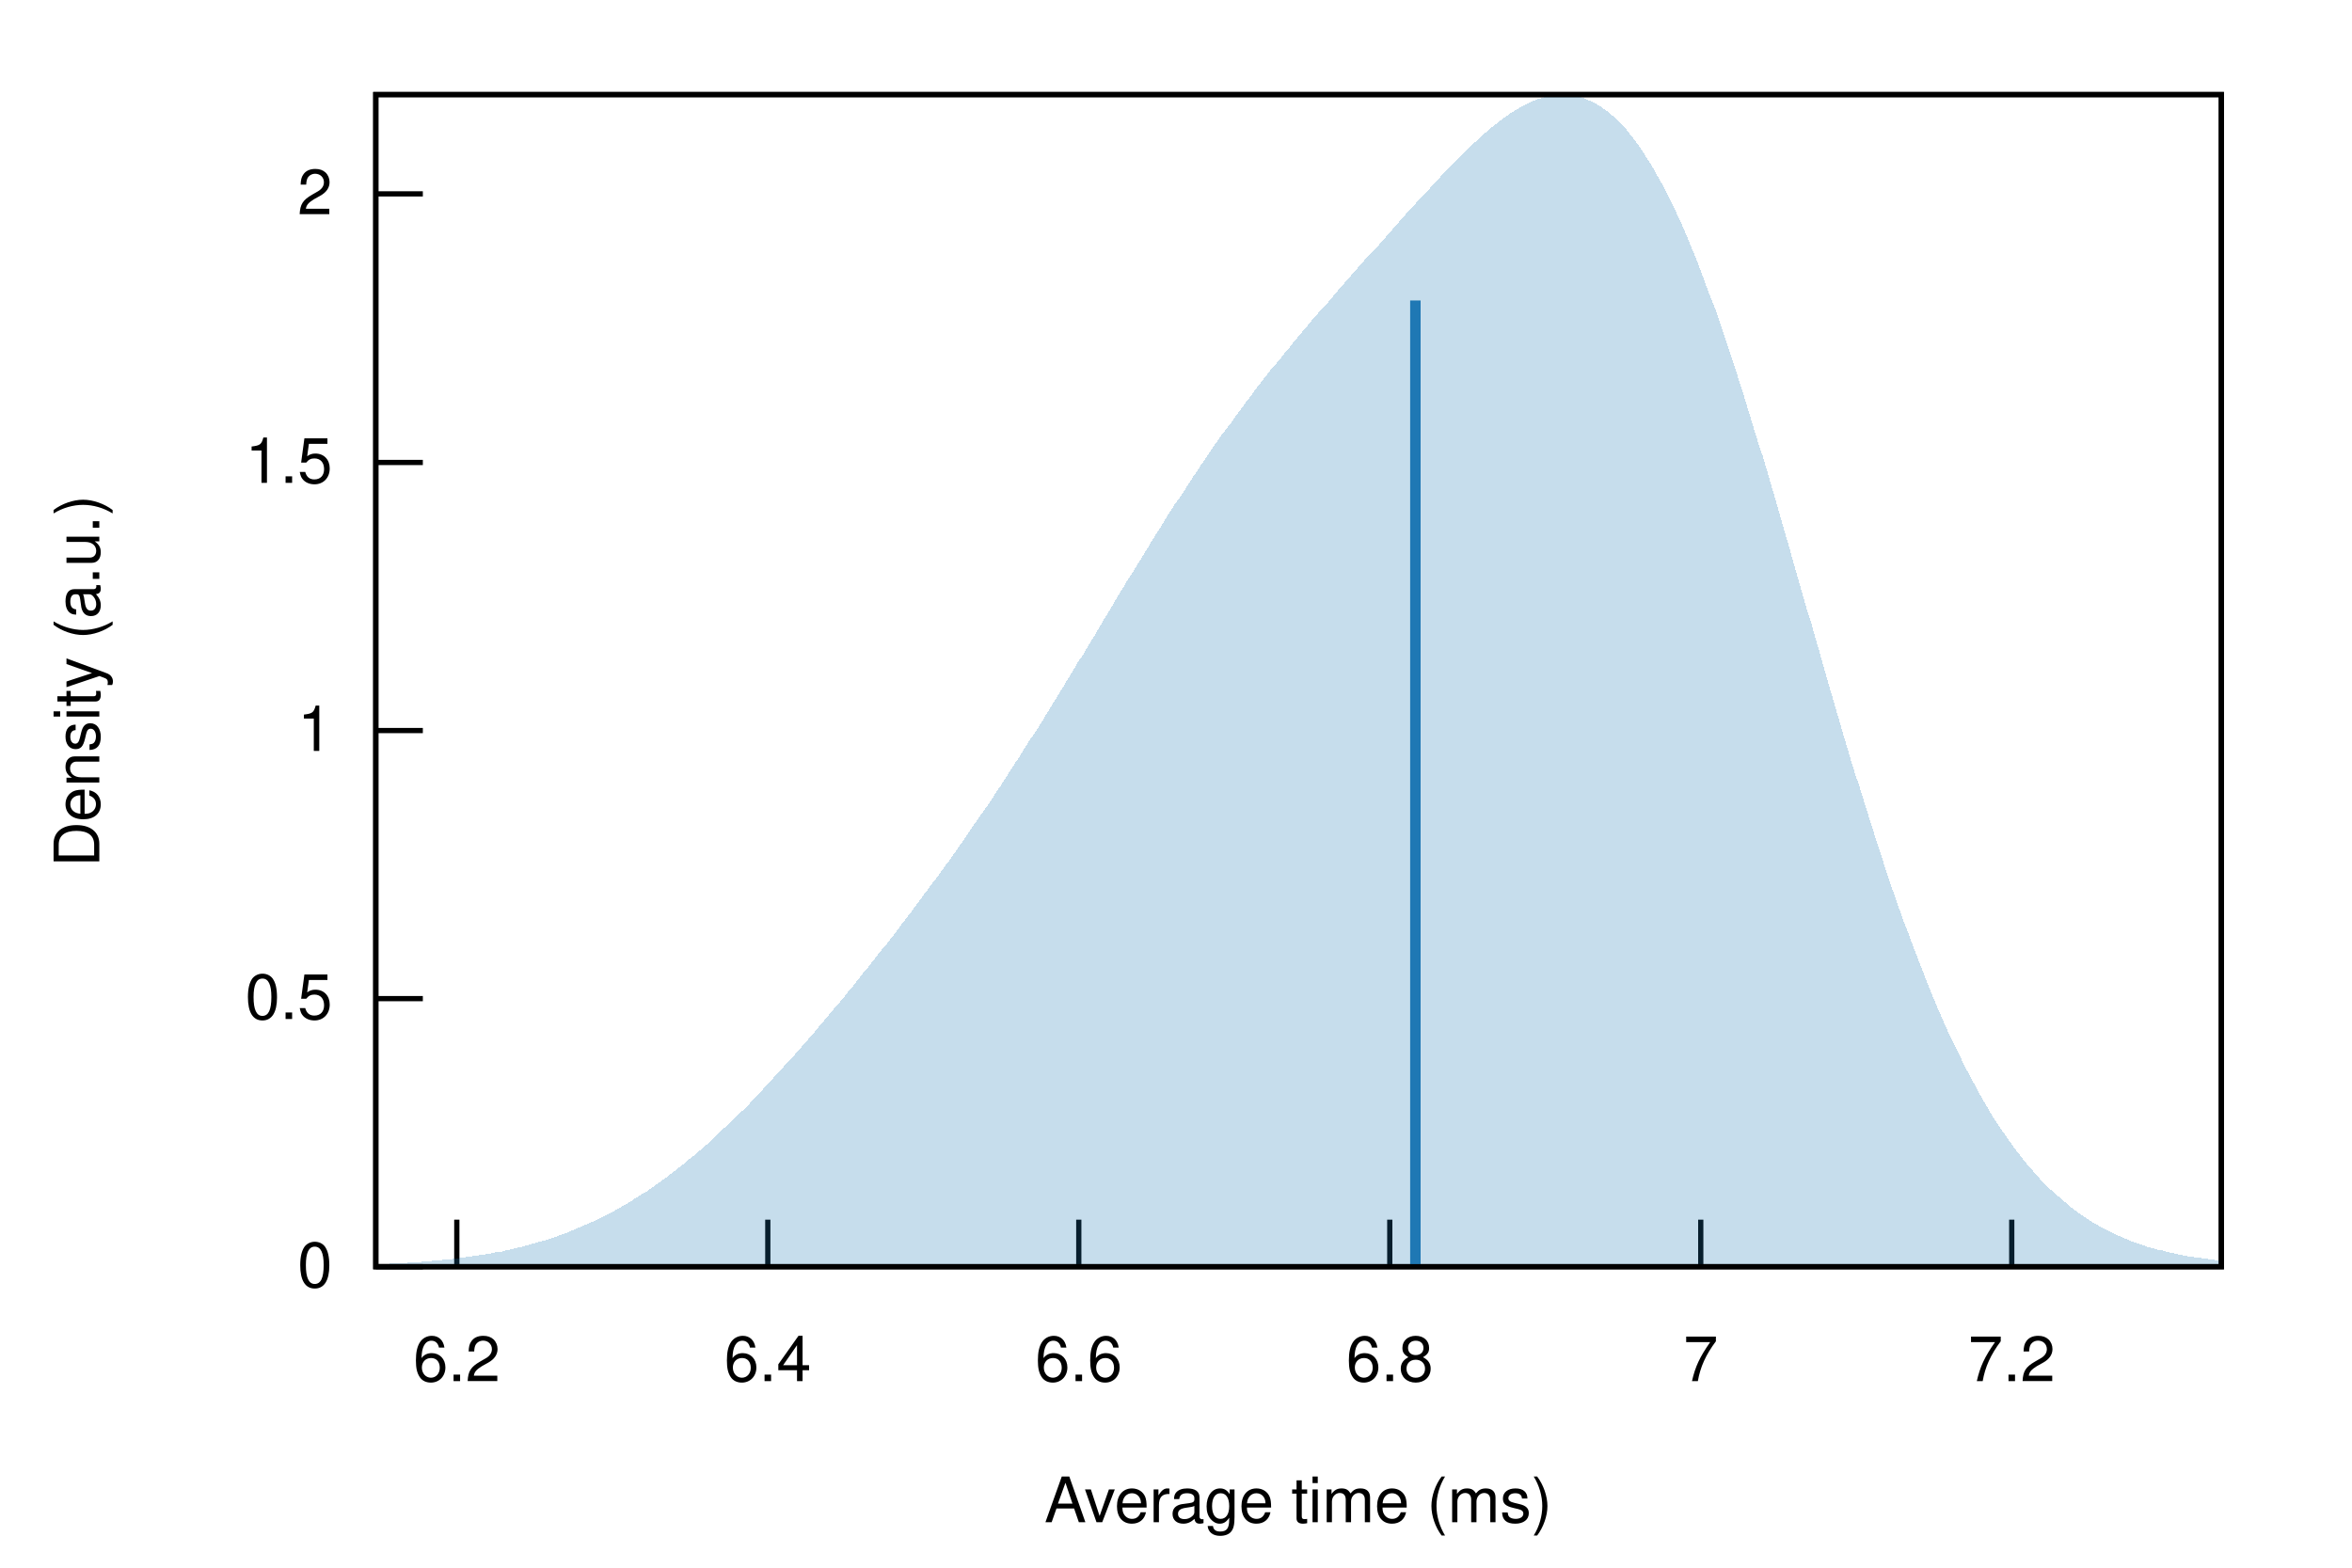
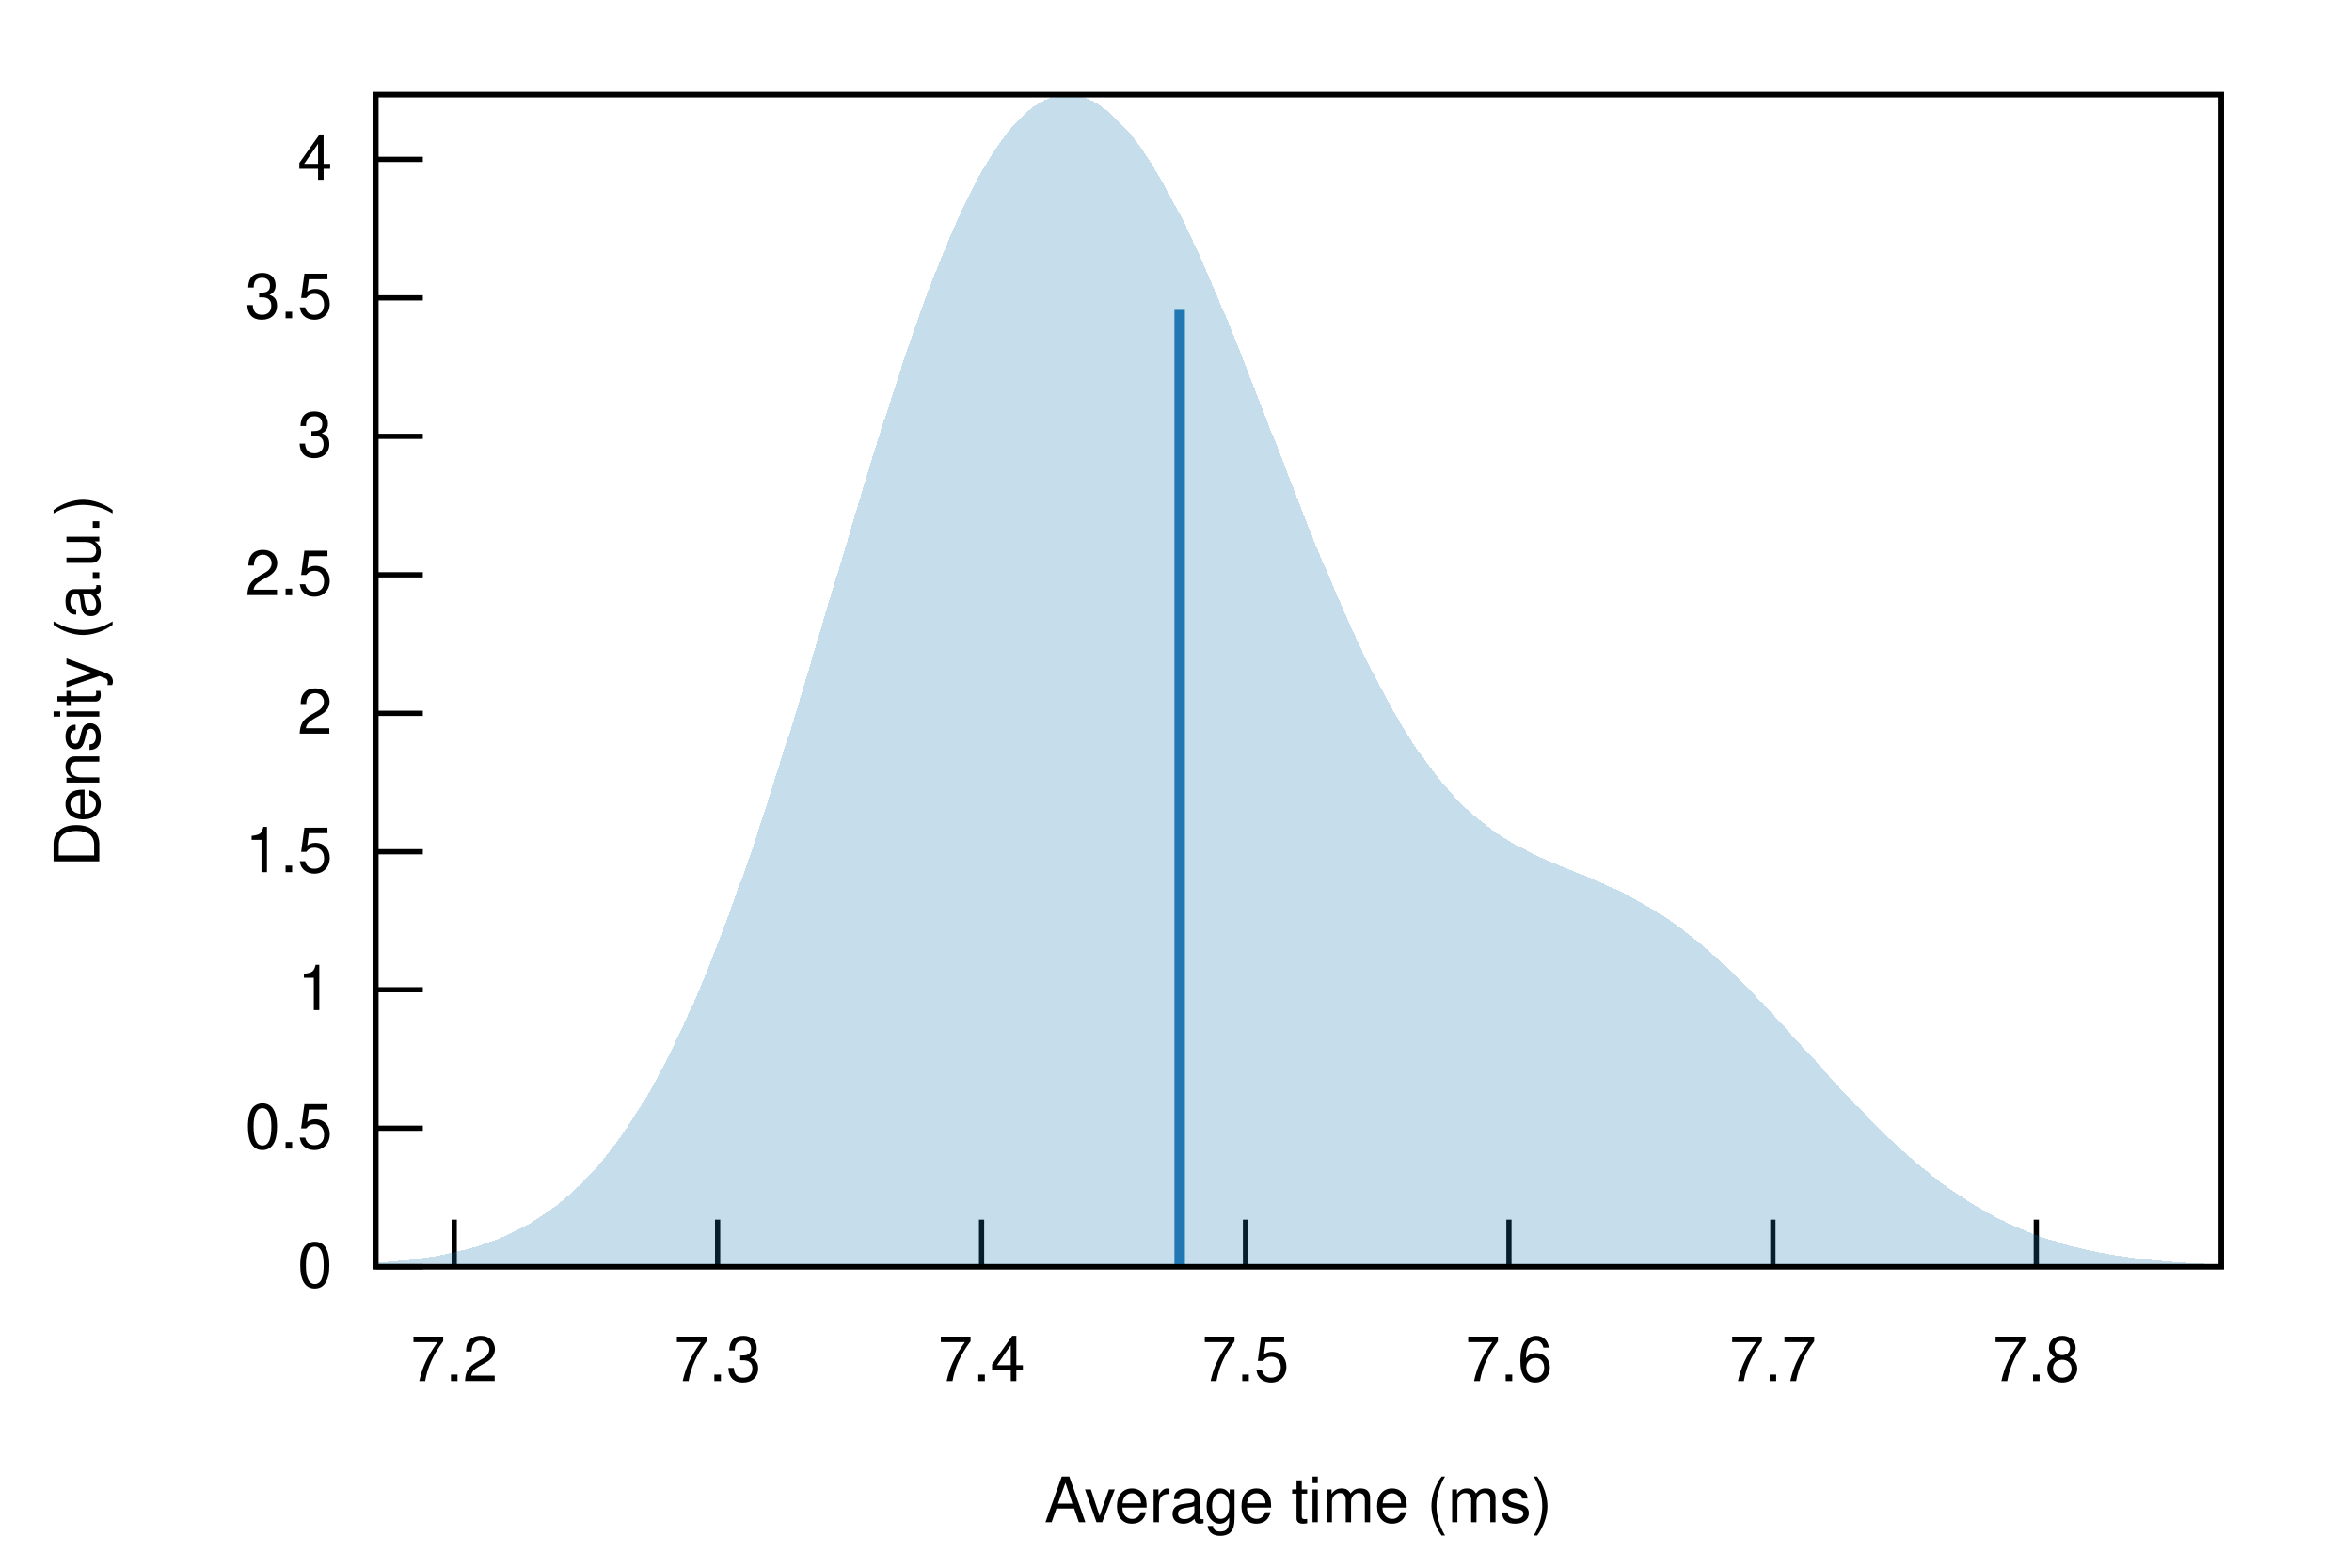
<svg xmlns="http://www.w3.org/2000/svg" xmlns:xlink="http://www.w3.org/1999/xlink" viewBox="0 0 450 300">
  <g id="gnuplot_canvas">
    <rect x="0" y="0" width="450" height="300" fill="none" />
    <defs>
      <circle id="gpDot" r="0.5" stroke-width="0.5" stroke="currentColor" />
      <path id="gpPt0" stroke-width="0.222" stroke="currentColor" d="M-1,0 h2 M0,-1 v2" />
      <path id="gpPt1" stroke-width="0.222" stroke="currentColor" d="M-1,-1 L1,1 M1,-1 L-1,1" />
      <path id="gpPt2" stroke-width="0.222" stroke="currentColor" d="M-1,0 L1,0 M0,-1 L0,1 M-1,-1 L1,1 M-1,1 L1,-1" />
      <rect id="gpPt3" stroke-width="0.222" stroke="currentColor" x="-1" y="-1" width="2" height="2" />
      <rect id="gpPt4" stroke-width="0.222" stroke="currentColor" fill="currentColor" x="-1" y="-1" width="2" height="2" />
      <circle id="gpPt5" stroke-width="0.222" stroke="currentColor" cx="0" cy="0" r="1" />
      <use xlink:href="#gpPt5" id="gpPt6" fill="currentColor" stroke="none" />
      <path id="gpPt7" stroke-width="0.222" stroke="currentColor" d="M0,-1.33 L-1.33,0.67 L1.33,0.67 z" />
      <use xlink:href="#gpPt7" id="gpPt8" fill="currentColor" stroke="none" />
      <use xlink:href="#gpPt7" id="gpPt9" stroke="currentColor" transform="rotate(180)" />
      <use xlink:href="#gpPt9" id="gpPt10" fill="currentColor" stroke="none" />
      <use xlink:href="#gpPt3" id="gpPt11" stroke="currentColor" transform="rotate(45)" />
      <use xlink:href="#gpPt11" id="gpPt12" fill="currentColor" stroke="none" />
      <path id="gpPt13" stroke-width="0.222" stroke="currentColor" d="M0,1.330 L1.265,0.411 L0.782,-1.067 L-0.782,-1.076 L-1.265,0.411 z" />
      <use xlink:href="#gpPt13" id="gpPt14" fill="currentColor" stroke="none" />
      <filter id="textbox" filterUnits="objectBoundingBox" x="0" y="0" height="1" width="1">
        <feFlood flood-color="white" flood-opacity="1" result="bgnd" />
        <feComposite in="SourceGraphic" in2="bgnd" operator="atop" />
      </filter>
      <filter id="greybox" filterUnits="objectBoundingBox" x="0" y="0" height="1" width="1">
        <feFlood flood-color="lightgrey" flood-opacity="1" result="grey" />
        <feComposite in="SourceGraphic" in2="grey" operator="atop" />
      </filter>
    </defs>
    <g fill="none" color="white" stroke="currentColor" stroke-width="1.00" stroke-linecap="butt" stroke-linejoin="miter">
</g>
    <g fill="none" color="black" stroke="currentColor" stroke-width="1.00" stroke-linecap="butt" stroke-linejoin="miter">
      <path stroke="black" d="M71.9,242.4 L80.9,242.4  " />
      <g transform="translate(63.6,246.3)" stroke="none" fill="black" font-family="Helvetica" font-size="12.00" text-anchor="end">
        <text>
          <tspan font-family="Helvetica"> 0</tspan>
        </text>
      </g>
    </g>
    <g fill="none" color="black" stroke="currentColor" stroke-width="1.00" stroke-linecap="butt" stroke-linejoin="miter">
-       <path stroke="black" d="M71.9,191.1 L80.9,191.1  " />
-       <g transform="translate(63.6,195.0)" stroke="none" fill="black" font-family="Helvetica" font-size="12.00" text-anchor="end">
+       <path stroke="black" d="M71.9,215.9 L80.9,215.9  " />
+       <g transform="translate(63.6,219.8)" stroke="none" fill="black" font-family="Helvetica" font-size="12.00" text-anchor="end">
        <text>
          <tspan font-family="Helvetica"> 0.5</tspan>
        </text>
      </g>
    </g>
    <g fill="none" color="black" stroke="currentColor" stroke-width="1.00" stroke-linecap="butt" stroke-linejoin="miter">
-       <path stroke="black" d="M71.9,139.8 L80.9,139.8  " />
-       <g transform="translate(63.6,143.7)" stroke="none" fill="black" font-family="Helvetica" font-size="12.00" text-anchor="end">
+       <path stroke="black" d="M71.9,189.4 L80.9,189.4  " />
+       <g transform="translate(63.6,193.3)" stroke="none" fill="black" font-family="Helvetica" font-size="12.00" text-anchor="end">
        <text>
          <tspan font-family="Helvetica"> 1</tspan>
        </text>
      </g>
    </g>
    <g fill="none" color="black" stroke="currentColor" stroke-width="1.00" stroke-linecap="butt" stroke-linejoin="miter">
-       <path stroke="black" d="M71.9,88.5 L80.9,88.5  " />
-       <g transform="translate(63.6,92.4)" stroke="none" fill="black" font-family="Helvetica" font-size="12.00" text-anchor="end">
+       <path stroke="black" d="M71.9,163.0 L80.9,163.0  " />
+       <g transform="translate(63.6,166.9)" stroke="none" fill="black" font-family="Helvetica" font-size="12.00" text-anchor="end">
        <text>
          <tspan font-family="Helvetica"> 1.5</tspan>
        </text>
      </g>
    </g>
    <g fill="none" color="black" stroke="currentColor" stroke-width="1.00" stroke-linecap="butt" stroke-linejoin="miter">
-       <path stroke="black" d="M71.9,37.1 L80.9,37.1  " />
-       <g transform="translate(63.6,41.0)" stroke="none" fill="black" font-family="Helvetica" font-size="12.00" text-anchor="end">
+       <path stroke="black" d="M71.9,136.5 L80.9,136.5  " />
+       <g transform="translate(63.6,140.4)" stroke="none" fill="black" font-family="Helvetica" font-size="12.00" text-anchor="end">
        <text>
          <tspan font-family="Helvetica"> 2</tspan>
        </text>
      </g>
    </g>
    <g fill="none" color="black" stroke="currentColor" stroke-width="1.00" stroke-linecap="butt" stroke-linejoin="miter">
-       <path stroke="black" d="M87.4,242.4 L87.4,233.4  " />
-       <g transform="translate(87.4,264.3)" stroke="none" fill="black" font-family="Helvetica" font-size="12.00" text-anchor="middle">
-         <text>
-           <tspan font-family="Helvetica"> 6.2</tspan>
-         </text>
-       </g>
-     </g>
-     <g fill="none" color="black" stroke="currentColor" stroke-width="1.00" stroke-linecap="butt" stroke-linejoin="miter">
-       <path stroke="black" d="M146.9,242.4 L146.9,233.4  " />
-       <g transform="translate(146.9,264.3)" stroke="none" fill="black" font-family="Helvetica" font-size="12.00" text-anchor="middle">
-         <text>
-           <tspan font-family="Helvetica"> 6.4</tspan>
-         </text>
-       </g>
-     </g>
-     <g fill="none" color="black" stroke="currentColor" stroke-width="1.00" stroke-linecap="butt" stroke-linejoin="miter">
-       <path stroke="black" d="M206.4,242.4 L206.4,233.4  " />
-       <g transform="translate(206.4,264.3)" stroke="none" fill="black" font-family="Helvetica" font-size="12.00" text-anchor="middle">
-         <text>
-           <tspan font-family="Helvetica"> 6.6</tspan>
-         </text>
-       </g>
-     </g>
-     <g fill="none" color="black" stroke="currentColor" stroke-width="1.00" stroke-linecap="butt" stroke-linejoin="miter">
-       <path stroke="black" d="M265.9,242.4 L265.9,233.4  " />
-       <g transform="translate(265.9,264.3)" stroke="none" fill="black" font-family="Helvetica" font-size="12.00" text-anchor="middle">
-         <text>
-           <tspan font-family="Helvetica"> 6.8</tspan>
-         </text>
-       </g>
-     </g>
-     <g fill="none" color="black" stroke="currentColor" stroke-width="1.00" stroke-linecap="butt" stroke-linejoin="miter">
-       <path stroke="black" d="M325.4,242.4 L325.4,233.4  " />
-       <g transform="translate(325.4,264.3)" stroke="none" fill="black" font-family="Helvetica" font-size="12.00" text-anchor="middle">
-         <text>
-           <tspan font-family="Helvetica"> 7</tspan>
-         </text>
-       </g>
-     </g>
-     <g fill="none" color="black" stroke="currentColor" stroke-width="1.00" stroke-linecap="butt" stroke-linejoin="miter">
-       <path stroke="black" d="M384.9,242.4 L384.9,233.4  " />
-       <g transform="translate(384.9,264.3)" stroke="none" fill="black" font-family="Helvetica" font-size="12.00" text-anchor="middle">
+       <path stroke="black" d="M71.9,110.0 L80.9,110.0  " />
+       <g transform="translate(63.6,113.9)" stroke="none" fill="black" font-family="Helvetica" font-size="12.00" text-anchor="end">
+         <text>
+           <tspan font-family="Helvetica"> 2.5</tspan>
+         </text>
+       </g>
+     </g>
+     <g fill="none" color="black" stroke="currentColor" stroke-width="1.00" stroke-linecap="butt" stroke-linejoin="miter">
+       <path stroke="black" d="M71.9,83.5 L80.9,83.5  " />
+       <g transform="translate(63.6,87.4)" stroke="none" fill="black" font-family="Helvetica" font-size="12.00" text-anchor="end">
+         <text>
+           <tspan font-family="Helvetica"> 3</tspan>
+         </text>
+       </g>
+     </g>
+     <g fill="none" color="black" stroke="currentColor" stroke-width="1.00" stroke-linecap="butt" stroke-linejoin="miter">
+       <path stroke="black" d="M71.9,57.0 L80.9,57.0  " />
+       <g transform="translate(63.6,60.9)" stroke="none" fill="black" font-family="Helvetica" font-size="12.00" text-anchor="end">
+         <text>
+           <tspan font-family="Helvetica"> 3.5</tspan>
+         </text>
+       </g>
+     </g>
+     <g fill="none" color="black" stroke="currentColor" stroke-width="1.00" stroke-linecap="butt" stroke-linejoin="miter">
+       <path stroke="black" d="M71.9,30.5 L80.9,30.5  " />
+       <g transform="translate(63.6,34.4)" stroke="none" fill="black" font-family="Helvetica" font-size="12.00" text-anchor="end">
+         <text>
+           <tspan font-family="Helvetica"> 4</tspan>
+         </text>
+       </g>
+     </g>
+     <g fill="none" color="black" stroke="currentColor" stroke-width="1.00" stroke-linecap="butt" stroke-linejoin="miter">
+       <path stroke="black" d="M86.9,242.4 L86.9,233.4  " />
+       <g transform="translate(86.9,264.3)" stroke="none" fill="black" font-family="Helvetica" font-size="12.00" text-anchor="middle">
        <text>
          <tspan font-family="Helvetica"> 7.2</tspan>
+         </text>
+       </g>
+     </g>
+     <g fill="none" color="black" stroke="currentColor" stroke-width="1.00" stroke-linecap="butt" stroke-linejoin="miter">
+       <path stroke="black" d="M137.3,242.4 L137.3,233.4  " />
+       <g transform="translate(137.3,264.3)" stroke="none" fill="black" font-family="Helvetica" font-size="12.00" text-anchor="middle">
+         <text>
+           <tspan font-family="Helvetica"> 7.3</tspan>
+         </text>
+       </g>
+     </g>
+     <g fill="none" color="black" stroke="currentColor" stroke-width="1.00" stroke-linecap="butt" stroke-linejoin="miter">
+       <path stroke="black" d="M187.8,242.4 L187.8,233.4  " />
+       <g transform="translate(187.8,264.3)" stroke="none" fill="black" font-family="Helvetica" font-size="12.00" text-anchor="middle">
+         <text>
+           <tspan font-family="Helvetica"> 7.4</tspan>
+         </text>
+       </g>
+     </g>
+     <g fill="none" color="black" stroke="currentColor" stroke-width="1.00" stroke-linecap="butt" stroke-linejoin="miter">
+       <path stroke="black" d="M238.3,242.4 L238.3,233.4  " />
+       <g transform="translate(238.3,264.3)" stroke="none" fill="black" font-family="Helvetica" font-size="12.00" text-anchor="middle">
+         <text>
+           <tspan font-family="Helvetica"> 7.5</tspan>
+         </text>
+       </g>
+     </g>
+     <g fill="none" color="black" stroke="currentColor" stroke-width="1.00" stroke-linecap="butt" stroke-linejoin="miter">
+       <path stroke="black" d="M288.7,242.4 L288.7,233.4  " />
+       <g transform="translate(288.7,264.3)" stroke="none" fill="black" font-family="Helvetica" font-size="12.00" text-anchor="middle">
+         <text>
+           <tspan font-family="Helvetica"> 7.6</tspan>
+         </text>
+       </g>
+     </g>
+     <g fill="none" color="black" stroke="currentColor" stroke-width="1.00" stroke-linecap="butt" stroke-linejoin="miter">
+       <path stroke="black" d="M339.2,242.4 L339.2,233.4  " />
+       <g transform="translate(339.2,264.3)" stroke="none" fill="black" font-family="Helvetica" font-size="12.00" text-anchor="middle">
+         <text>
+           <tspan font-family="Helvetica"> 7.7</tspan>
+         </text>
+       </g>
+     </g>
+     <g fill="none" color="black" stroke="currentColor" stroke-width="1.00" stroke-linecap="butt" stroke-linejoin="miter">
+       <path stroke="black" d="M389.6,242.4 L389.6,233.4  " />
+       <g transform="translate(389.6,264.3)" stroke="none" fill="black" font-family="Helvetica" font-size="12.00" text-anchor="middle">
+         <text>
+           <tspan font-family="Helvetica"> 7.8</tspan>
        </text>
      </g>
    </g>
    <g fill="none" color="black" stroke="currentColor" stroke-width="1.00" stroke-linecap="butt" stroke-linejoin="miter">
</g>
    <g fill="none" color="black" stroke="currentColor" stroke-width="1.00" stroke-linecap="butt" stroke-linejoin="miter">
      <path stroke="black" d="M71.9,18.1 L71.9,242.4 L425.0,242.4 L425.0,18.1 L71.9,18.1 Z  " />
    </g>
    <g fill="none" color="black" stroke="currentColor" stroke-width="1.00" stroke-linecap="butt" stroke-linejoin="miter">
      <g transform="translate(19.0,130.3) rotate(270)" stroke="none" fill="black" font-family="Helvetica" font-size="12.00" text-anchor="middle">
        <text>
          <tspan font-family="Helvetica">Density (a.u.)</tspan>
        </text>
      </g>
    </g>
    <g fill="none" color="black" stroke="currentColor" stroke-width="1.00" stroke-linecap="butt" stroke-linejoin="miter">
      <g transform="translate(248.4,291.3)" stroke="none" fill="black" font-family="Helvetica" font-size="12.00" text-anchor="middle">
        <text>
          <tspan font-family="Helvetica">Average time (ms)</tspan>
        </text>
      </g>
    </g>
    <g fill="none" color="black" stroke="currentColor" stroke-width="1.00" stroke-linecap="butt" stroke-linejoin="miter">
</g>
    <g id="gnuplot_plot_1">
      <g fill="none" color="black" stroke="currentColor" stroke-width="1.00" stroke-linecap="butt" stroke-linejoin="miter">
        <g stroke="none" shape-rendering="crispEdges">
-           <polygon fill="rgb( 31, 120, 180)" fill-opacity="0.25" points="71.9,242.0 72.6,241.9 73.3,241.9 74.0,241.9 74.7,241.8 75.4,241.8 76.1,241.8 76.9,241.7 77.6,241.7 78.3,241.6 79.0,241.6 79.7,241.5 80.4,241.5 81.1,241.4 81.8,241.4 82.5,241.3 83.2,241.2 83.9,241.2 84.6,241.1 85.3,241.0 86.1,241.0 86.8,240.9 87.5,240.8 88.2,240.7 88.9,240.6 89.6,240.5 90.3,240.4 91.0,240.3 91.7,240.2 92.4,240.1 93.1,240.0 93.8,239.9 94.5,239.7 95.3,239.6 96.0,239.5 96.7,239.3 97.4,239.2 98.1,239.0 98.8,238.8 99.5,238.7 100.2,238.5 100.9,238.3 101.6,238.1 102.3,237.9 103.0,237.7 103.7,237.5 104.5,237.3 105.2,237.1 105.9,236.8 106.6,236.6 107.3,236.3 108.0,236.1 108.7,235.8 109.4,235.5 110.1,235.2 110.8,234.9 111.5,234.6 112.2,234.3 112.9,234.0 113.6,233.7 114.4,233.3 115.1,233.0 115.8,232.6 116.5,232.3 117.2,231.9 117.9,231.5 118.6,231.1 119.3,230.7 120.0,230.3 120.7,229.9 121.4,229.4 122.1,229.0 122.8,228.5 123.6,228.1 124.3,227.6 125.0,227.1 125.7,226.6 126.4,226.1 127.1,225.6 127.8,225.1 128.5,224.5 129.2,224.0 129.9,223.4 130.6,222.9 131.3,222.3 132.0,221.7 132.8,221.1 133.5,220.5 134.2,219.9 134.9,219.3 135.6,218.7 136.3,218.0 137.0,217.4 137.7,216.7 138.4,216.0 139.1,215.4 139.8,214.7 140.5,214.0 141.2,213.3 142.0,212.6 142.7,211.9 143.4,211.2 144.1,210.4 144.8,209.7 145.5,209.0 146.2,208.2 146.9,207.5 147.6,206.7 148.3,205.9 149.0,205.2 149.7,204.4 150.4,203.6 151.2,202.8 151.9,202.0 152.6,201.2 153.3,200.4 154.0,199.6 154.7,198.8 155.4,198.0 156.1,197.2 156.8,196.3 157.5,195.5 158.2,194.7 158.9,193.8 159.6,193.0 160.4,192.1 161.1,191.3 161.8,190.4 162.5,189.5 163.2,188.7 163.9,187.8 164.6,186.9 165.3,186.0 166.0,185.2 166.7,184.3 167.4,183.4 168.1,182.5 168.8,181.6 169.6,180.7 170.3,179.8 171.0,178.9 171.7,178.0 172.4,177.0 173.1,176.1 173.8,175.2 174.5,174.3 175.2,173.3 175.9,172.4 176.6,171.4 177.3,170.5 178.0,169.5 178.7,168.6 179.5,167.6 180.2,166.6 180.9,165.6 181.6,164.7 182.3,163.7 183.0,162.7 183.7,161.7 184.4,160.7 185.1,159.7 185.8,158.6 186.5,157.6 187.2,156.6 187.9,155.6 188.7,154.5 189.4,153.5 190.1,152.4 190.8,151.3 191.5,150.3 192.2,149.2 192.9,148.1 193.6,147.0 194.3,145.9 195.0,144.9 195.7,143.7 196.4,142.6 197.1,141.5 197.9,140.4 198.6,139.3 199.3,138.2 200.0,137.0 200.7,135.9 201.4,134.7 202.1,133.6 202.8,132.4 203.5,131.3 204.2,130.1 204.9,129.0 205.6,127.8 206.3,126.6 207.1,125.5 207.8,124.3 208.5,123.1 209.2,122.0 209.9,120.8 210.6,119.6 211.3,118.4 212.0,117.3 212.7,116.1 213.4,114.9 214.1,113.7 214.8,112.6 215.5,111.4 216.3,110.2 217.0,109.1 217.7,107.9 218.4,106.8 219.1,105.6 219.8,104.5 220.5,103.3 221.2,102.2 221.9,101.1 222.6,100.0 223.3,98.8 224.0,97.7 224.7,96.6 225.5,95.5 226.2,94.5 226.9,93.4 227.6,92.3 228.3,91.2 229.0,90.2 229.7,89.1 230.4,88.1 231.1,87.1 231.8,86.0 232.5,85.0 233.2,84.0 233.9,83.0 234.7,82.0 235.4,81.1 236.1,80.1 236.8,79.1 237.5,78.2 238.2,77.2 238.9,76.3 239.6,75.4 240.3,74.4 241.0,73.5 241.7,72.6 242.4,71.7 243.1,70.8 243.9,69.9 244.6,69.1 245.3,68.2 246.0,67.3 246.7,66.5 247.4,65.6 248.1,64.8 248.8,63.9 249.5,63.1 250.2,62.3 250.9,61.4 251.6,60.6 252.3,59.8 253.0,59.0 253.8,58.2 254.5,57.4 255.2,56.5 255.9,55.7 256.6,54.9 257.3,54.1 258.0,53.3 258.7,52.5 259.4,51.7 260.1,50.9 260.8,50.1 261.5,49.3 262.2,48.5 263.0,47.8 263.7,47.0 264.4,46.2 265.1,45.4 265.8,44.6 266.5,43.8 267.2,43.0 267.9,42.2 268.6,41.4 269.3,40.6 270.0,39.9 270.7,39.1 271.4,38.3 272.2,37.5 272.9,36.8 273.6,36.0 274.3,35.2 275.0,34.5 275.7,33.7 276.4,33.0 277.1,32.2 277.8,31.5 278.5,30.8 279.2,30.1 279.9,29.4 280.6,28.7 281.4,28.0 282.1,27.3 282.8,26.7 283.5,26.0 284.2,25.4 284.9,24.8 285.6,24.2 286.3,23.7 287.0,23.1 287.7,22.6 288.4,22.1 289.1,21.6 289.8,21.2 290.6,20.7 291.3,20.3 292.0,20.0 292.7,19.6 293.4,19.3 294.1,19.0 294.8,18.8 295.5,18.6 296.2,18.4 296.9,18.3 297.6,18.2 298.3,18.1 299.0,18.1 299.8,18.1 300.5,18.2 301.2,18.3 301.9,18.4 302.6,18.6 303.3,18.9 304.0,19.2 304.7,19.5 305.4,19.9 306.1,20.3 306.8,20.8 307.5,21.3 308.2,21.9 309.0,22.5 309.7,23.2 310.4,23.9 311.1,24.7 311.8,25.6 312.5,26.5 313.2,27.4 313.9,28.4 314.6,29.5 315.3,30.6 316.0,31.7 316.7,32.9 317.4,34.2 318.2,35.5 318.9,36.9 319.6,38.3 320.3,39.7 321.0,41.3 321.7,42.8 322.4,44.4 323.1,46.1 323.8,47.8 324.5,49.5 325.2,51.3 325.9,53.2 326.6,55.1 327.3,57.0 328.1,58.9 328.8,60.9 329.5,63.0 330.2,65.1 330.9,67.2 331.6,69.3 332.3,71.5 333.0,73.7 333.7,75.9 334.4,78.2 335.1,80.5 335.8,82.8 336.5,85.1 337.3,87.4 338.0,89.8 338.7,92.2 339.4,94.6 340.1,97.0 340.8,99.5 341.5,101.9 342.2,104.3 342.9,106.8 343.6,109.3 344.3,111.7 345.0,114.2 345.7,116.6 346.5,119.1 347.2,121.6 347.9,124.0 348.6,126.5 349.3,128.9 350.0,131.4 350.7,133.8 351.4,136.2 352.1,138.6 352.8,141.0 353.5,143.3 354.2,145.7 354.9,148.0 355.7,150.3 356.4,152.6 357.1,154.8 357.8,157.1 358.5,159.3 359.2,161.5 359.9,163.6 360.6,165.8 361.3,167.9 362.0,170.0 362.7,172.0 363.4,174.0 364.1,176.0 364.9,178.0 365.6,179.9 366.3,181.8 367.0,183.6 367.7,185.4 368.4,187.2 369.1,189.0 369.8,190.7 370.5,192.4 371.2,194.0 371.9,195.6 372.6,197.2 373.3,198.7 374.1,200.2 374.8,201.7 375.5,203.2 376.2,204.6 376.9,205.9 377.6,207.2 378.3,208.5 379.0,209.8 379.7,211.0 380.4,212.2 381.1,213.4 381.8,214.5 382.5,215.6 383.3,216.7 384.0,217.7 384.7,218.7 385.4,219.7 386.1,220.6 386.8,221.5 387.5,222.4 388.2,223.2 388.9,224.0 389.6,224.8 390.3,225.6 391.0,226.3 391.7,227.1 392.4,227.7 393.2,228.4 393.9,229.0 394.6,229.7 395.3,230.2 396.0,230.8 396.7,231.4 397.4,231.9 398.1,232.4 398.8,232.9 399.5,233.3 400.2,233.8 400.9,234.2 401.6,234.6 402.4,235.0 403.1,235.4 403.8,235.7 404.5,236.1 405.2,236.4 405.9,236.7 406.6,237.0 407.3,237.3 408.0,237.6 408.7,237.8 409.4,238.1 410.1,238.3 410.8,238.6 411.6,238.8 412.3,239.0 413.0,239.2 413.7,239.3 414.4,239.5 415.1,239.7 415.8,239.8 416.5,240.0 417.2,240.1 417.9,240.3 418.6,240.4 419.3,240.5 420.0,240.6 420.8,240.7 421.5,240.8 422.2,240.9 422.9,241.0 423.6,241.1 424.3,241.2 425.0,241.3 425.0,242.4 424.3,242.4 423.6,242.4 422.9,242.4 422.2,242.4 421.5,242.4 420.8,242.4 420.0,242.4 419.3,242.4 418.6,242.4 417.9,242.4 417.2,242.4 416.5,242.4 415.8,242.4 415.1,242.4 414.4,242.4 413.7,242.4 413.0,242.4 412.3,242.4 411.6,242.4 410.8,242.4 410.1,242.4 409.4,242.4 408.7,242.4 408.0,242.4 407.3,242.4 406.6,242.4 405.9,242.4 405.2,242.4 404.5,242.4 403.8,242.4 403.1,242.4 402.4,242.4 401.6,242.4 400.9,242.4 400.2,242.4 399.5,242.4 398.8,242.4 398.1,242.4 397.4,242.4 396.7,242.4 396.0,242.4 395.3,242.4 394.6,242.4 393.9,242.4 393.2,242.4 392.4,242.4 391.7,242.4 391.0,242.4 390.3,242.4 389.6,242.4 388.9,242.4 388.2,242.4 387.5,242.4 386.8,242.4 386.1,242.4 385.4,242.4 384.7,242.4 384.0,242.4 383.3,242.4 382.5,242.4 381.8,242.4 381.1,242.4 380.4,242.4 379.7,242.4 379.0,242.4 378.3,242.4 377.6,242.4 376.9,242.4 376.2,242.4 375.5,242.4 374.8,242.4 374.1,242.4 373.3,242.4 372.6,242.4 371.9,242.4 371.2,242.4 370.5,242.4 369.8,242.4 369.1,242.4 368.4,242.4 367.7,242.4 367.0,242.4 366.3,242.4 365.6,242.4 364.9,242.4 364.1,242.4 363.4,242.4 362.7,242.4 362.0,242.4 361.3,242.4 360.6,242.4 359.9,242.4 359.2,242.4 358.5,242.4 357.8,242.4 357.1,242.4 356.4,242.4 355.7,242.4 354.9,242.4 354.2,242.4 353.5,242.4 352.8,242.4 352.1,242.4 351.4,242.4 350.7,242.4 350.0,242.4 349.3,242.4 348.6,242.4 347.9,242.4 347.2,242.4 346.5,242.4 345.7,242.4 345.0,242.4 344.3,242.4 343.6,242.4 342.9,242.4 342.2,242.4 341.5,242.4 340.8,242.4 340.1,242.4 339.4,242.4 338.7,242.4 338.0,242.4 337.3,242.4 336.5,242.4 335.8,242.4 335.1,242.4 334.4,242.4 333.7,242.4 333.0,242.4 332.3,242.4 331.6,242.4 330.9,242.4 330.2,242.4 329.5,242.4 328.8,242.4 328.1,242.4 327.3,242.4 326.6,242.4 325.9,242.4 325.2,242.4 324.5,242.4 323.8,242.4 323.1,242.4 322.4,242.4 321.7,242.4 321.0,242.4 320.3,242.4 319.6,242.4 318.9,242.4 318.2,242.4 317.4,242.4 316.7,242.4 316.0,242.4 315.3,242.4 314.6,242.4 313.9,242.4 313.2,242.4 312.5,242.4 311.8,242.4 311.1,242.4 310.4,242.4 309.7,242.4 309.0,242.4 308.2,242.4 307.5,242.4 306.8,242.4 306.1,242.4 305.4,242.4 304.7,242.4 304.0,242.4 303.3,242.4 302.6,242.4 301.9,242.4 301.2,242.4 300.5,242.4 299.8,242.4 299.0,242.4 298.3,242.4 297.6,242.4 296.9,242.4 296.2,242.4 295.5,242.4 294.8,242.4 294.1,242.4 293.4,242.4 292.7,242.4 292.0,242.4 291.3,242.4 290.6,242.4 289.8,242.4 289.1,242.4 288.4,242.4 287.7,242.4 287.0,242.4 286.3,242.4 285.6,242.4 284.9,242.4 284.2,242.4 283.5,242.4 282.8,242.4 282.1,242.4 281.4,242.4 280.6,242.4 279.9,242.4 279.2,242.4 278.5,242.4 277.8,242.4 277.1,242.4 276.4,242.4 275.7,242.4 275.0,242.4 274.3,242.4 273.6,242.4 272.9,242.4 272.2,242.4 271.4,242.4 270.7,242.4 270.0,242.4 269.3,242.4 268.6,242.4 267.9,242.4 267.2,242.4 266.5,242.4 265.8,242.4 265.1,242.4 264.4,242.4 263.7,242.4 263.0,242.4 262.2,242.4 261.5,242.4 260.8,242.4 260.1,242.4 259.4,242.4 258.7,242.4 258.0,242.4 257.3,242.4 256.6,242.4 255.9,242.4 255.2,242.4 254.5,242.4 253.8,242.4 253.0,242.4 252.3,242.4 251.6,242.4 250.9,242.4 250.2,242.4 249.5,242.4 248.8,242.4 248.1,242.4 247.4,242.4 246.7,242.4 246.0,242.4 245.3,242.4 244.6,242.4 243.9,242.4 243.1,242.4 242.4,242.4 241.7,242.4 241.0,242.4 240.3,242.4 239.6,242.4 238.9,242.4 238.2,242.4 237.5,242.4 236.8,242.4 236.1,242.4 235.4,242.4 234.7,242.4 233.9,242.4 233.2,242.4 232.5,242.4 231.8,242.4 231.1,242.4 230.4,242.4 229.7,242.4 229.0,242.4 228.3,242.4 227.6,242.4 226.9,242.4 226.2,242.4 225.5,242.4 224.7,242.4 224.0,242.4 223.3,242.4 222.6,242.4 221.9,242.4 221.2,242.4 220.5,242.4 219.8,242.4 219.1,242.4 218.4,242.4 217.7,242.4 217.0,242.4 216.3,242.4 215.5,242.4 214.8,242.4 214.1,242.4 213.4,242.4 212.7,242.4 212.0,242.4 211.3,242.4 210.6,242.4 209.9,242.4 209.2,242.4 208.5,242.4 207.8,242.4 207.1,242.4 206.3,242.4 205.6,242.4 204.9,242.4 204.2,242.4 203.5,242.4 202.8,242.4 202.1,242.4 201.4,242.4 200.7,242.4 200.0,242.4 199.3,242.4 198.6,242.4 197.9,242.4 197.1,242.4 196.4,242.4 195.7,242.4 195.0,242.4 194.3,242.4 193.6,242.4 192.9,242.4 192.2,242.4 191.5,242.4 190.8,242.4 190.1,242.4 189.4,242.4 188.7,242.4 187.9,242.4 187.2,242.4 186.5,242.4 185.8,242.4 185.1,242.4 184.4,242.4 183.7,242.4 183.0,242.4 182.3,242.4 181.6,242.4 180.9,242.4 180.2,242.4 179.5,242.4 178.7,242.4 178.0,242.4 177.3,242.4 176.6,242.4 175.9,242.4 175.2,242.4 174.5,242.4 173.8,242.4 173.1,242.4 172.4,242.4 171.7,242.4 171.0,242.4 170.3,242.4 169.6,242.4 168.8,242.4 168.1,242.4 167.4,242.4 166.7,242.4 166.0,242.4 165.3,242.4 164.6,242.4 163.9,242.4 163.2,242.4 162.5,242.4 161.8,242.4 161.1,242.4 160.4,242.4 159.6,242.4 158.9,242.4 158.2,242.4 157.5,242.4 156.8,242.4 156.1,242.4 155.4,242.4 154.7,242.4 154.0,242.4 153.3,242.4 152.6,242.4 151.9,242.4 151.2,242.4 150.4,242.4 149.7,242.4 149.0,242.4 148.3,242.4 147.6,242.4 146.9,242.4 146.2,242.4 145.5,242.4 144.8,242.4 144.1,242.4 143.4,242.4 142.7,242.4 142.0,242.4 141.2,242.4 140.5,242.4 139.8,242.4 139.1,242.4 138.4,242.4 137.7,242.4 137.0,242.4 136.3,242.4 135.6,242.4 134.9,242.4 134.2,242.4 133.5,242.4 132.8,242.4 132.0,242.4 131.3,242.4 130.6,242.4 129.9,242.4 129.2,242.4 128.5,242.4 127.8,242.4 127.1,242.4 126.4,242.4 125.7,242.4 125.0,242.4 124.3,242.4 123.6,242.4 122.8,242.4 122.1,242.4 121.4,242.4 120.7,242.4 120.0,242.4 119.3,242.4 118.6,242.4 117.9,242.4 117.2,242.4 116.5,242.4 115.8,242.4 115.1,242.4 114.4,242.4 113.6,242.4 112.9,242.4 112.2,242.4 111.5,242.4 110.8,242.4 110.1,242.4 109.4,242.4 108.7,242.4 108.0,242.4 107.3,242.4 106.6,242.4 105.9,242.4 105.2,242.4 104.5,242.4 103.7,242.4 103.0,242.4 102.3,242.4 101.6,242.4 100.9,242.4 100.2,242.4 99.5,242.4 98.8,242.4 98.1,242.4 97.4,242.4 96.7,242.4 96.0,242.4 95.3,242.4 94.5,242.4 93.8,242.4 93.1,242.4 92.4,242.4 91.7,242.4 91.0,242.4 90.3,242.4 89.6,242.4 88.9,242.4 88.2,242.4 87.5,242.4 86.8,242.4 86.1,242.4 85.3,242.4 84.6,242.4 83.9,242.4 83.2,242.4 82.5,242.4 81.8,242.4 81.1,242.4 80.4,242.4 79.7,242.4 79.0,242.4 78.3,242.4 77.6,242.4 76.9,242.4 76.1,242.4 75.4,242.4 74.7,242.4 74.0,242.4 73.3,242.4 72.6,242.4 71.9,242.4 " />
+           <polygon fill="rgb( 31, 120, 180)" fill-opacity="0.25" points="71.9,241.7 72.6,241.6 73.3,241.6 74.0,241.5 74.7,241.4 75.4,241.4 76.1,241.3 76.9,241.2 77.6,241.2 78.3,241.1 79.0,241.0 79.7,240.9 80.4,240.8 81.1,240.7 81.8,240.6 82.5,240.5 83.2,240.4 83.9,240.3 84.6,240.1 85.3,240.0 86.1,239.8 86.8,239.7 87.5,239.5 88.2,239.3 88.9,239.2 89.6,239.0 90.3,238.8 91.0,238.6 91.7,238.4 92.4,238.1 93.1,237.9 93.8,237.6 94.5,237.4 95.3,237.1 96.0,236.8 96.7,236.5 97.4,236.2 98.1,235.8 98.8,235.5 99.5,235.1 100.2,234.8 100.9,234.4 101.6,234.0 102.3,233.5 103.0,233.1 103.7,232.6 104.5,232.1 105.2,231.6 105.9,231.1 106.6,230.6 107.3,230.0 108.0,229.4 108.7,228.8 109.4,228.2 110.1,227.5 110.8,226.9 111.5,226.2 112.2,225.4 112.9,224.7 113.6,223.9 114.4,223.1 115.1,222.3 115.8,221.4 116.5,220.5 117.2,219.6 117.9,218.7 118.6,217.7 119.3,216.7 120.0,215.7 120.7,214.6 121.4,213.5 122.1,212.4 122.8,211.3 123.6,210.1 124.3,208.9 125.0,207.6 125.7,206.3 126.4,205.0 127.1,203.7 127.8,202.3 128.5,200.9 129.2,199.4 129.9,198.0 130.6,196.5 131.3,194.9 132.0,193.4 132.8,191.7 133.5,190.1 134.2,188.4 134.9,186.7 135.6,185.0 136.3,183.2 137.0,181.4 137.7,179.6 138.4,177.8 139.1,175.9 139.8,174.0 140.5,172.0 141.2,170.0 142.0,168.0 142.7,166.0 143.4,164.0 144.1,161.9 144.8,159.8 145.5,157.6 146.2,155.5 146.9,153.3 147.6,151.1 148.3,148.9 149.0,146.7 149.7,144.4 150.4,142.2 151.2,139.9 151.9,137.6 152.6,135.3 153.3,132.9 154.0,130.6 154.7,128.3 155.4,125.9 156.1,123.5 156.8,121.2 157.5,118.8 158.2,116.4 158.9,114.1 159.6,111.7 160.4,109.3 161.1,106.9 161.8,104.6 162.5,102.2 163.2,99.8 163.9,97.5 164.6,95.2 165.3,92.8 166.0,90.5 166.7,88.2 167.4,85.9 168.1,83.7 168.8,81.4 169.6,79.2 170.3,77.0 171.0,74.8 171.7,72.7 172.4,70.5 173.1,68.4 173.8,66.3 174.5,64.3 175.2,62.3 175.9,60.3 176.6,58.3 177.3,56.4 178.0,54.6 178.7,52.7 179.5,50.9 180.2,49.1 180.9,47.4 181.6,45.7 182.3,44.1 183.0,42.5 183.7,41.0 184.4,39.4 185.1,38.0 185.8,36.6 186.5,35.2 187.2,33.9 187.9,32.6 188.7,31.4 189.4,30.2 190.1,29.1 190.8,28.1 191.5,27.0 192.2,26.1 192.9,25.2 193.6,24.3 194.3,23.5 195.0,22.8 195.7,22.1 196.4,21.5 197.1,20.9 197.9,20.3 198.6,19.9 199.3,19.5 200.0,19.1 200.7,18.8 201.4,18.5 202.1,18.4 202.8,18.2 203.5,18.1 204.2,18.1 204.9,18.1 205.6,18.2 206.3,18.3 207.1,18.5 207.8,18.8 208.5,19.1 209.2,19.4 209.9,19.8 210.6,20.3 211.3,20.8 212.0,21.3 212.7,21.9 213.4,22.6 214.1,23.3 214.8,24.0 215.5,24.8 216.3,25.6 217.0,26.5 217.7,27.5 218.4,28.4 219.1,29.5 219.8,30.5 220.5,31.6 221.2,32.8 221.9,34.0 222.6,35.2 223.3,36.5 224.0,37.8 224.7,39.1 225.5,40.5 226.2,41.9 226.9,43.3 227.6,44.8 228.3,46.3 229.0,47.8 229.7,49.3 230.4,50.9 231.1,52.5 231.8,54.2 232.5,55.8 233.2,57.5 233.9,59.2 234.7,60.9 235.4,62.6 236.1,64.4 236.8,66.1 237.5,67.9 238.2,69.7 238.9,71.5 239.6,73.3 240.3,75.1 241.0,76.9 241.7,78.7 242.4,80.5 243.1,82.4 243.9,84.2 244.6,86.0 245.3,87.8 246.0,89.7 246.7,91.5 247.4,93.3 248.1,95.1 248.8,96.9 249.5,98.7 250.2,100.5 250.9,102.2 251.6,104.0 252.3,105.7 253.0,107.4 253.8,109.1 254.5,110.8 255.2,112.5 255.9,114.1 256.6,115.7 257.3,117.3 258.0,118.9 258.7,120.5 259.4,122.0 260.1,123.5 260.8,125.0 261.5,126.5 262.2,127.9 263.0,129.3 263.7,130.7 264.4,132.0 265.1,133.3 265.8,134.6 266.5,135.9 267.2,137.1 267.9,138.3 268.6,139.5 269.3,140.6 270.0,141.7 270.7,142.8 271.4,143.8 272.2,144.8 272.9,145.8 273.6,146.8 274.3,147.7 275.0,148.6 275.7,149.5 276.4,150.3 277.1,151.1 277.8,151.9 278.5,152.7 279.2,153.4 279.9,154.1 280.6,154.8 281.4,155.4 282.1,156.1 282.8,156.7 283.5,157.2 284.2,157.8 284.9,158.3 285.6,158.9 286.3,159.4 287.0,159.8 287.7,160.3 288.4,160.7 289.1,161.2 289.8,161.6 290.6,162.0 291.3,162.3 292.0,162.7 292.7,163.1 293.4,163.4 294.1,163.8 294.8,164.1 295.5,164.4 296.2,164.7 296.9,165.0 297.6,165.3 298.3,165.6 299.0,165.9 299.8,166.2 300.5,166.5 301.2,166.8 301.9,167.1 302.6,167.3 303.3,167.6 304.0,167.9 304.7,168.2 305.4,168.5 306.1,168.8 306.8,169.1 307.5,169.5 308.2,169.8 309.0,170.1 309.7,170.4 310.4,170.8 311.1,171.1 311.8,171.5 312.5,171.9 313.2,172.3 313.9,172.7 314.6,173.1 315.3,173.5 316.0,173.9 316.7,174.3 317.4,174.8 318.2,175.2 318.9,175.7 319.6,176.2 320.3,176.7 321.0,177.2 321.7,177.7 322.4,178.3 323.1,178.8 323.8,179.4 324.5,179.9 325.2,180.5 325.9,181.1 326.6,181.7 327.3,182.3 328.1,183.0 328.8,183.6 329.5,184.3 330.2,184.9 330.9,185.6 331.6,186.3 332.3,187.0 333.0,187.7 333.7,188.4 334.4,189.1 335.1,189.8 335.8,190.5 336.5,191.3 337.3,192.0 338.0,192.8 338.7,193.5 339.4,194.3 340.1,195.1 340.8,195.8 341.5,196.6 342.2,197.4 342.9,198.2 343.6,198.9 344.3,199.7 345.0,200.5 345.7,201.3 346.5,202.1 347.2,202.8 347.9,203.6 348.6,204.4 349.3,205.2 350.0,206.0 350.7,206.7 351.4,207.5 352.1,208.3 352.8,209.0 353.5,209.8 354.2,210.5 354.9,211.3 355.7,212.0 356.4,212.7 357.1,213.5 357.8,214.2 358.5,214.9 359.2,215.6 359.9,216.3 360.6,217.0 361.3,217.7 362.0,218.3 362.7,219.0 363.4,219.7 364.1,220.3 364.9,220.9 365.6,221.6 366.3,222.2 367.0,222.8 367.7,223.4 368.4,223.9 369.1,224.5 369.8,225.1 370.5,225.6 371.2,226.2 371.9,226.7 372.6,227.2 373.3,227.7 374.1,228.2 374.8,228.7 375.5,229.1 376.2,229.6 376.9,230.1 377.6,230.5 378.3,230.9 379.0,231.3 379.7,231.7 380.4,232.1 381.1,232.5 381.8,232.9 382.5,233.3 383.3,233.6 384.0,234.0 384.7,234.3 385.4,234.6 386.1,234.9 386.8,235.2 387.5,235.5 388.2,235.8 388.9,236.1 389.6,236.3 390.3,236.6 391.0,236.9 391.7,237.1 392.4,237.3 393.2,237.5 393.9,237.8 394.6,238.0 395.3,238.2 396.0,238.4 396.7,238.6 397.4,238.7 398.1,238.9 398.8,239.1 399.5,239.2 400.2,239.4 400.9,239.5 401.6,239.7 402.4,239.8 403.1,239.9 403.8,240.1 404.5,240.2 405.2,240.3 405.9,240.4 406.6,240.5 407.3,240.6 408.0,240.7 408.7,240.8 409.4,240.9 410.1,241.0 410.8,241.0 411.6,241.1 412.3,241.2 413.0,241.2 413.7,241.3 414.4,241.4 415.1,241.4 415.8,241.5 416.5,241.5 417.2,241.6 417.9,241.6 418.6,241.7 419.3,241.7 420.0,241.8 420.8,241.8 421.5,241.8 422.2,241.9 422.9,241.9 423.6,241.9 424.3,242.0 425.0,242.0 425.0,242.4 424.3,242.4 423.6,242.4 422.9,242.4 422.2,242.4 421.5,242.4 420.8,242.4 420.0,242.4 419.3,242.4 418.6,242.4 417.9,242.4 417.2,242.4 416.5,242.4 415.8,242.4 415.1,242.4 414.4,242.4 413.7,242.4 413.0,242.4 412.3,242.4 411.6,242.4 410.8,242.4 410.1,242.4 409.4,242.4 408.7,242.4 408.0,242.4 407.3,242.4 406.6,242.4 405.9,242.4 405.2,242.4 404.5,242.4 403.8,242.4 403.1,242.4 402.4,242.4 401.6,242.4 400.9,242.4 400.2,242.4 399.5,242.4 398.8,242.4 398.1,242.4 397.4,242.4 396.7,242.4 396.0,242.4 395.3,242.4 394.6,242.4 393.9,242.4 393.2,242.4 392.4,242.4 391.7,242.4 391.0,242.4 390.3,242.4 389.6,242.4 388.9,242.4 388.2,242.4 387.5,242.4 386.8,242.4 386.1,242.4 385.4,242.4 384.7,242.4 384.0,242.4 383.3,242.4 382.5,242.4 381.8,242.4 381.1,242.4 380.4,242.4 379.7,242.4 379.0,242.4 378.3,242.4 377.6,242.4 376.9,242.4 376.2,242.4 375.5,242.4 374.8,242.4 374.1,242.4 373.3,242.4 372.6,242.4 371.9,242.4 371.2,242.4 370.5,242.4 369.8,242.4 369.1,242.4 368.4,242.4 367.7,242.4 367.0,242.4 366.3,242.4 365.6,242.4 364.9,242.4 364.1,242.4 363.4,242.4 362.7,242.4 362.0,242.4 361.3,242.4 360.6,242.4 359.9,242.4 359.2,242.4 358.5,242.4 357.8,242.4 357.1,242.4 356.4,242.4 355.7,242.4 354.9,242.4 354.2,242.4 353.5,242.4 352.8,242.4 352.1,242.4 351.4,242.4 350.7,242.4 350.0,242.4 349.3,242.4 348.6,242.4 347.9,242.4 347.2,242.4 346.5,242.4 345.7,242.4 345.0,242.4 344.3,242.4 343.6,242.4 342.9,242.4 342.2,242.4 341.5,242.4 340.8,242.4 340.1,242.4 339.4,242.4 338.7,242.4 338.0,242.4 337.3,242.4 336.5,242.4 335.8,242.4 335.1,242.4 334.4,242.4 333.7,242.4 333.0,242.4 332.3,242.4 331.6,242.4 330.9,242.4 330.2,242.4 329.5,242.4 328.8,242.4 328.1,242.4 327.3,242.4 326.6,242.4 325.9,242.4 325.2,242.4 324.5,242.4 323.8,242.4 323.1,242.4 322.4,242.4 321.7,242.4 321.0,242.4 320.3,242.4 319.6,242.4 318.9,242.4 318.2,242.4 317.4,242.4 316.7,242.4 316.0,242.4 315.3,242.4 314.6,242.4 313.9,242.4 313.2,242.4 312.5,242.4 311.8,242.4 311.1,242.4 310.4,242.4 309.7,242.4 309.0,242.4 308.2,242.4 307.5,242.4 306.8,242.4 306.1,242.4 305.4,242.4 304.7,242.4 304.0,242.4 303.3,242.4 302.6,242.4 301.9,242.4 301.2,242.4 300.5,242.4 299.8,242.4 299.0,242.4 298.3,242.4 297.6,242.4 296.9,242.4 296.2,242.4 295.5,242.4 294.8,242.4 294.1,242.4 293.4,242.4 292.7,242.4 292.0,242.4 291.3,242.4 290.6,242.4 289.8,242.4 289.1,242.4 288.4,242.4 287.7,242.4 287.0,242.4 286.3,242.4 285.6,242.4 284.9,242.4 284.2,242.4 283.5,242.4 282.8,242.4 282.1,242.4 281.4,242.4 280.6,242.4 279.9,242.4 279.2,242.4 278.5,242.4 277.8,242.4 277.1,242.4 276.4,242.4 275.7,242.4 275.0,242.4 274.3,242.4 273.6,242.4 272.9,242.4 272.2,242.4 271.4,242.4 270.7,242.4 270.0,242.4 269.3,242.4 268.6,242.4 267.9,242.4 267.2,242.4 266.5,242.4 265.8,242.4 265.1,242.4 264.4,242.4 263.7,242.4 263.0,242.4 262.2,242.4 261.5,242.4 260.8,242.4 260.1,242.4 259.4,242.4 258.7,242.4 258.0,242.4 257.3,242.4 256.6,242.4 255.9,242.4 255.2,242.4 254.5,242.4 253.8,242.4 253.0,242.4 252.3,242.4 251.6,242.4 250.9,242.4 250.2,242.4 249.5,242.4 248.8,242.4 248.1,242.4 247.4,242.4 246.7,242.4 246.0,242.4 245.3,242.4 244.6,242.4 243.9,242.4 243.1,242.4 242.4,242.4 241.7,242.4 241.0,242.4 240.3,242.4 239.6,242.4 238.9,242.4 238.2,242.4 237.5,242.4 236.8,242.4 236.1,242.4 235.4,242.4 234.7,242.4 233.9,242.4 233.2,242.4 232.5,242.4 231.8,242.4 231.1,242.4 230.4,242.4 229.7,242.4 229.0,242.4 228.3,242.4 227.6,242.4 226.9,242.4 226.2,242.4 225.5,242.4 224.7,242.4 224.0,242.4 223.3,242.4 222.6,242.4 221.9,242.4 221.2,242.4 220.5,242.4 219.8,242.4 219.1,242.4 218.4,242.4 217.7,242.4 217.0,242.4 216.3,242.4 215.5,242.4 214.8,242.4 214.1,242.4 213.4,242.4 212.7,242.4 212.0,242.4 211.3,242.4 210.6,242.4 209.9,242.4 209.2,242.4 208.5,242.4 207.8,242.4 207.1,242.4 206.3,242.4 205.6,242.4 204.9,242.4 204.2,242.4 203.5,242.4 202.8,242.4 202.1,242.4 201.4,242.4 200.7,242.4 200.0,242.4 199.3,242.4 198.6,242.4 197.9,242.4 197.1,242.4 196.4,242.4 195.7,242.4 195.0,242.4 194.3,242.4 193.6,242.4 192.9,242.4 192.2,242.4 191.5,242.4 190.8,242.4 190.1,242.4 189.4,242.4 188.7,242.4 187.9,242.4 187.2,242.4 186.5,242.4 185.8,242.4 185.1,242.4 184.4,242.4 183.7,242.4 183.0,242.4 182.3,242.4 181.6,242.4 180.9,242.4 180.2,242.4 179.5,242.4 178.7,242.4 178.0,242.4 177.3,242.4 176.6,242.4 175.9,242.4 175.2,242.4 174.5,242.4 173.8,242.4 173.1,242.4 172.4,242.4 171.7,242.4 171.0,242.4 170.3,242.4 169.6,242.4 168.8,242.4 168.1,242.4 167.4,242.4 166.7,242.4 166.0,242.4 165.3,242.4 164.6,242.4 163.9,242.4 163.2,242.4 162.5,242.4 161.8,242.4 161.1,242.4 160.4,242.4 159.6,242.4 158.9,242.4 158.2,242.4 157.5,242.4 156.8,242.4 156.1,242.4 155.4,242.4 154.7,242.4 154.0,242.4 153.3,242.4 152.6,242.4 151.9,242.4 151.2,242.4 150.4,242.4 149.7,242.4 149.0,242.4 148.3,242.4 147.6,242.4 146.9,242.4 146.2,242.4 145.5,242.4 144.8,242.4 144.1,242.4 143.4,242.4 142.7,242.4 142.0,242.4 141.2,242.4 140.5,242.4 139.8,242.4 139.1,242.4 138.4,242.4 137.7,242.4 137.0,242.4 136.3,242.4 135.6,242.4 134.9,242.4 134.2,242.4 133.5,242.4 132.8,242.4 132.0,242.4 131.3,242.4 130.6,242.4 129.9,242.4 129.2,242.4 128.5,242.4 127.8,242.4 127.1,242.4 126.4,242.4 125.7,242.4 125.0,242.4 124.3,242.4 123.6,242.4 122.8,242.4 122.1,242.4 121.4,242.4 120.7,242.4 120.0,242.4 119.3,242.4 118.6,242.4 117.9,242.4 117.2,242.4 116.5,242.4 115.8,242.4 115.1,242.4 114.4,242.4 113.6,242.4 112.9,242.4 112.2,242.4 111.5,242.4 110.8,242.4 110.1,242.4 109.4,242.4 108.7,242.4 108.0,242.4 107.3,242.4 106.6,242.4 105.9,242.4 105.2,242.4 104.5,242.4 103.7,242.4 103.0,242.4 102.3,242.4 101.6,242.4 100.9,242.4 100.2,242.4 99.5,242.4 98.8,242.4 98.1,242.4 97.4,242.4 96.7,242.4 96.0,242.4 95.3,242.4 94.5,242.4 93.8,242.4 93.1,242.4 92.4,242.4 91.7,242.4 91.0,242.4 90.3,242.4 89.6,242.4 88.9,242.4 88.2,242.4 87.5,242.4 86.8,242.4 86.1,242.4 85.3,242.4 84.6,242.4 83.9,242.4 83.2,242.4 82.5,242.4 81.8,242.4 81.1,242.4 80.4,242.4 79.7,242.4 79.0,242.4 78.3,242.4 77.6,242.4 76.9,242.4 76.1,242.4 75.4,242.4 74.7,242.4 74.0,242.4 73.3,242.4 72.6,242.4 71.9,242.4 " />
        </g>
      </g>
    </g>
    <g id="gnuplot_plot_2">
      <g fill="none" color="white" stroke="rgb( 31, 120, 180)" stroke-width="2.00" stroke-linecap="butt" stroke-linejoin="miter">
</g>
      <g fill="none" color="black" stroke="currentColor" stroke-width="2.00" stroke-linecap="butt" stroke-linejoin="miter">
-         <path stroke="rgb( 31, 120, 180)" d="M270.8,242.4 L270.8,57.5  " />
+         <path stroke="rgb( 31, 120, 180)" d="M225.7,242.4 L225.7,59.3  " />
      </g>
    </g>
    <g fill="none" color="black" stroke="currentColor" stroke-width="2.00" stroke-linecap="butt" stroke-linejoin="miter">
</g>
    <g fill="none" color="black" stroke="black" stroke-width="1.00" stroke-linecap="butt" stroke-linejoin="miter">
</g>
    <g fill="none" color="black" stroke="currentColor" stroke-width="1.00" stroke-linecap="butt" stroke-linejoin="miter">
      <path stroke="black" d="M71.9,18.1 L71.9,242.4 L425.0,242.4 L425.0,18.1 L71.9,18.1 Z  " />
    </g>
    <g fill="none" color="black" stroke="currentColor" stroke-width="1.00" stroke-linecap="butt" stroke-linejoin="miter">
</g>
  </g>
</svg>
